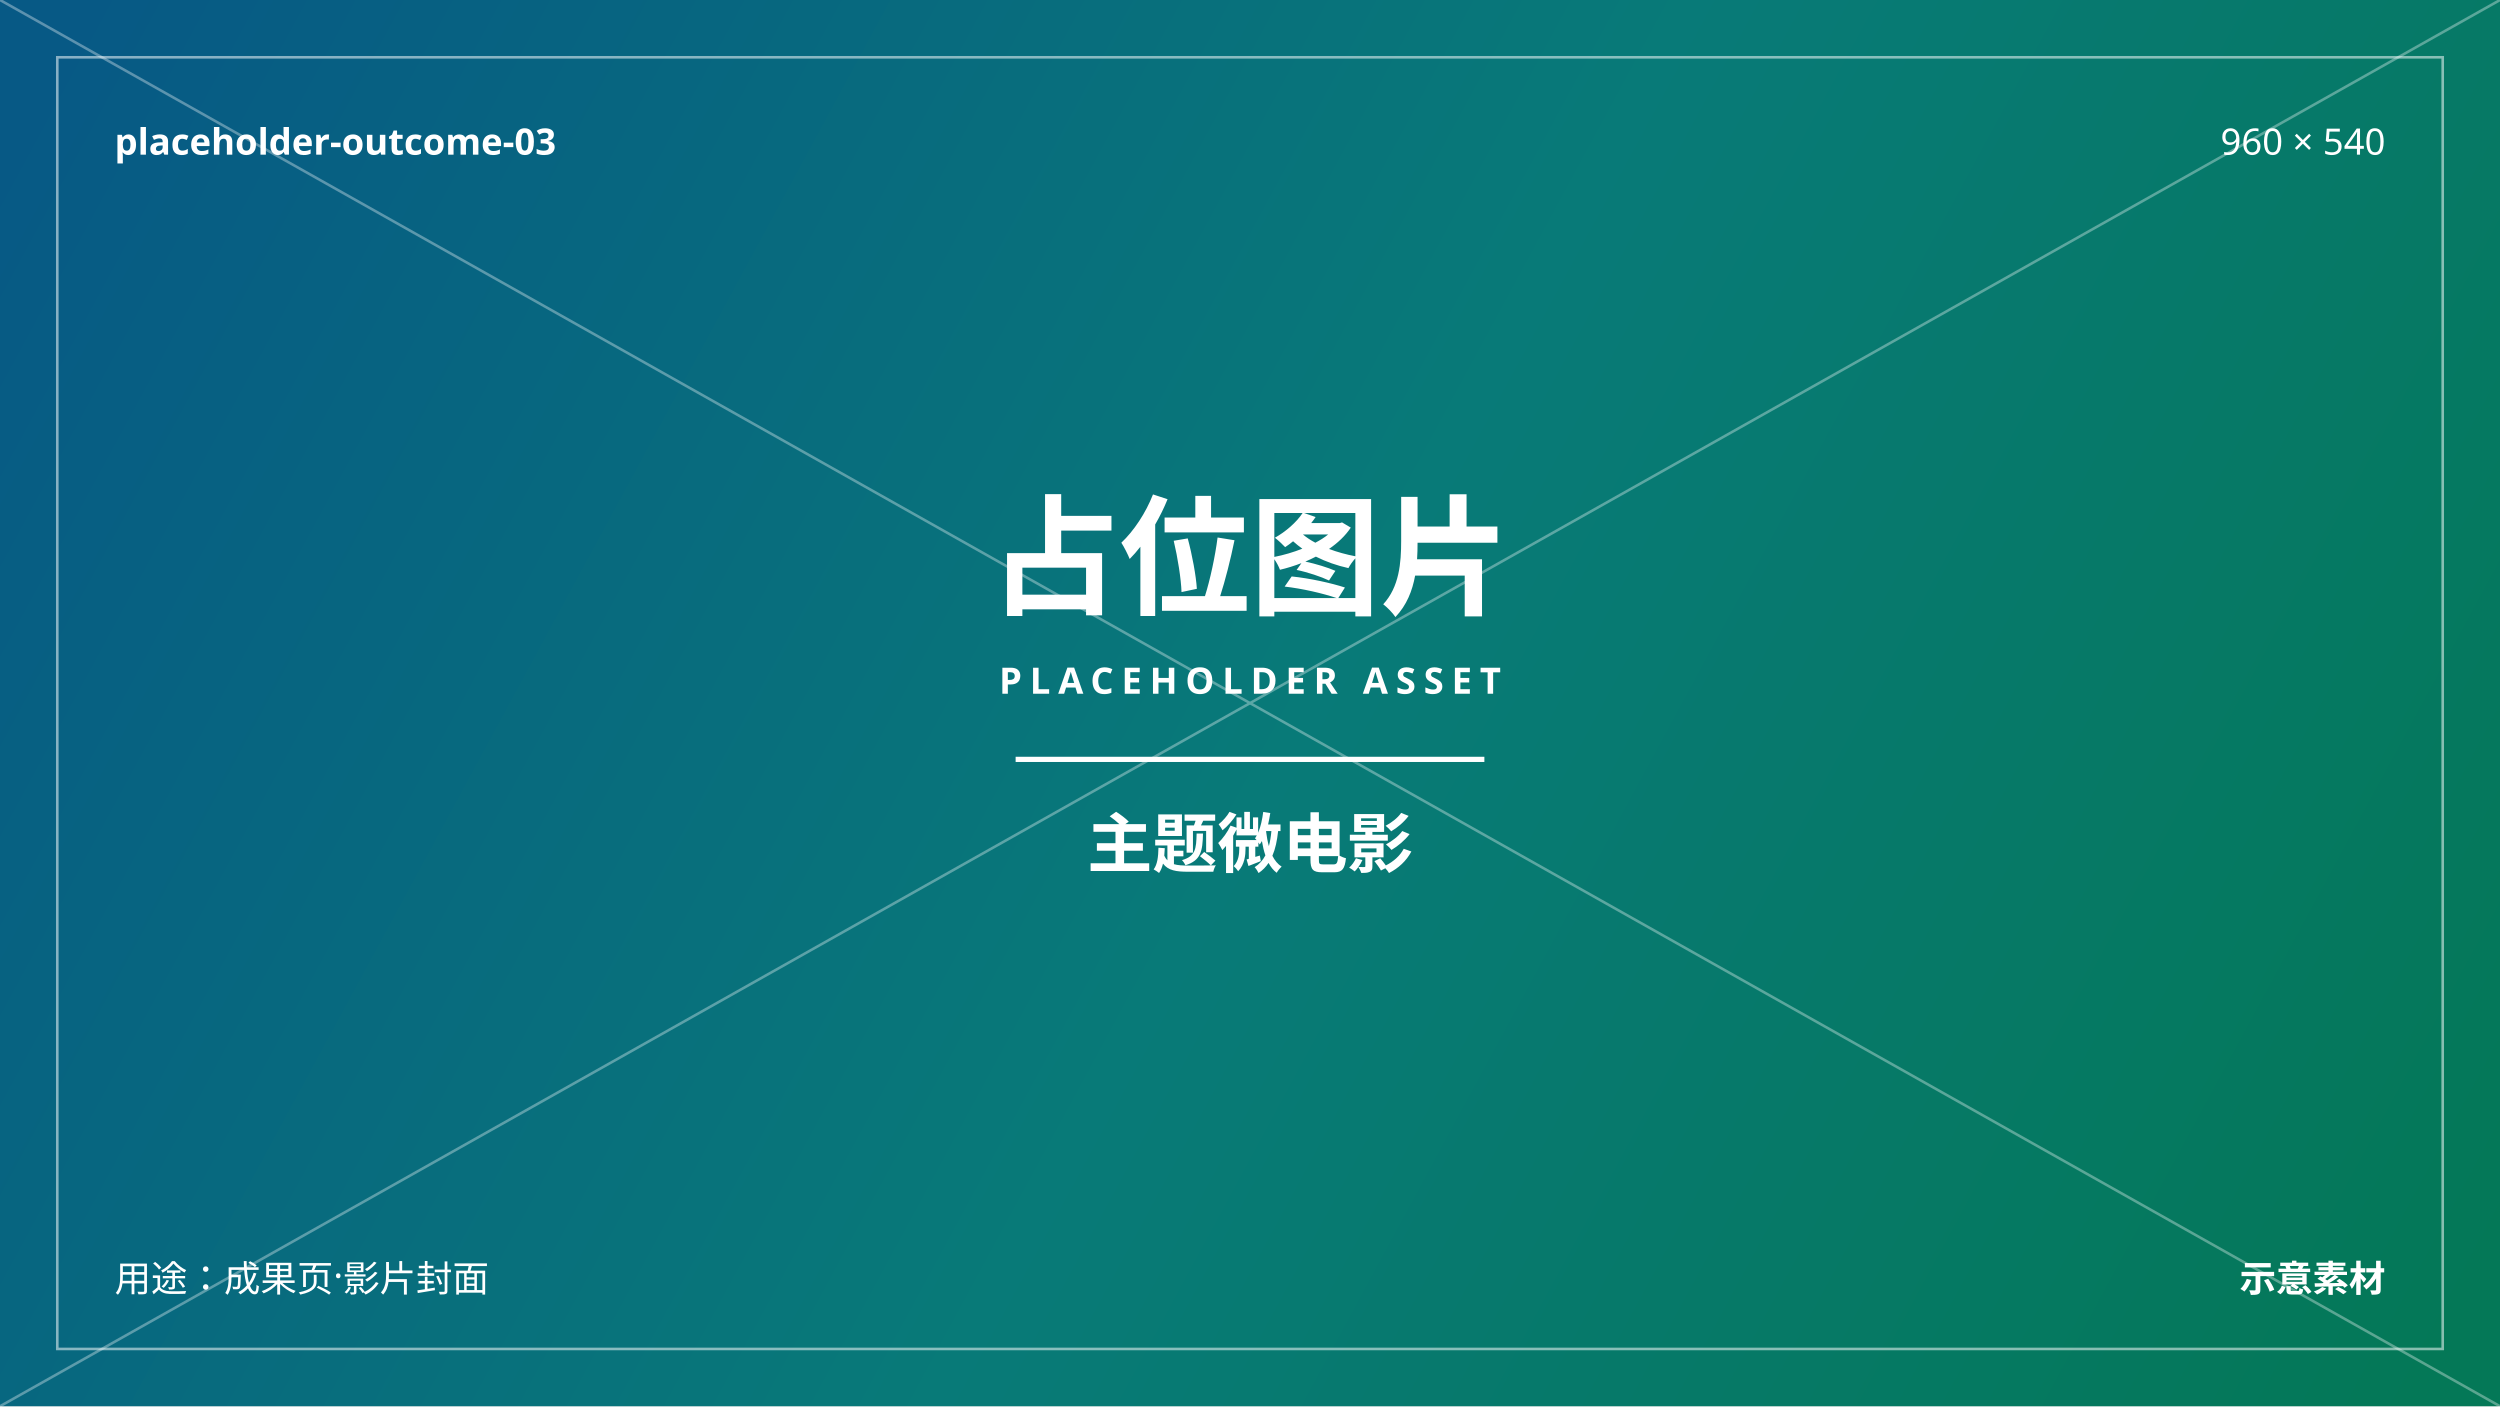
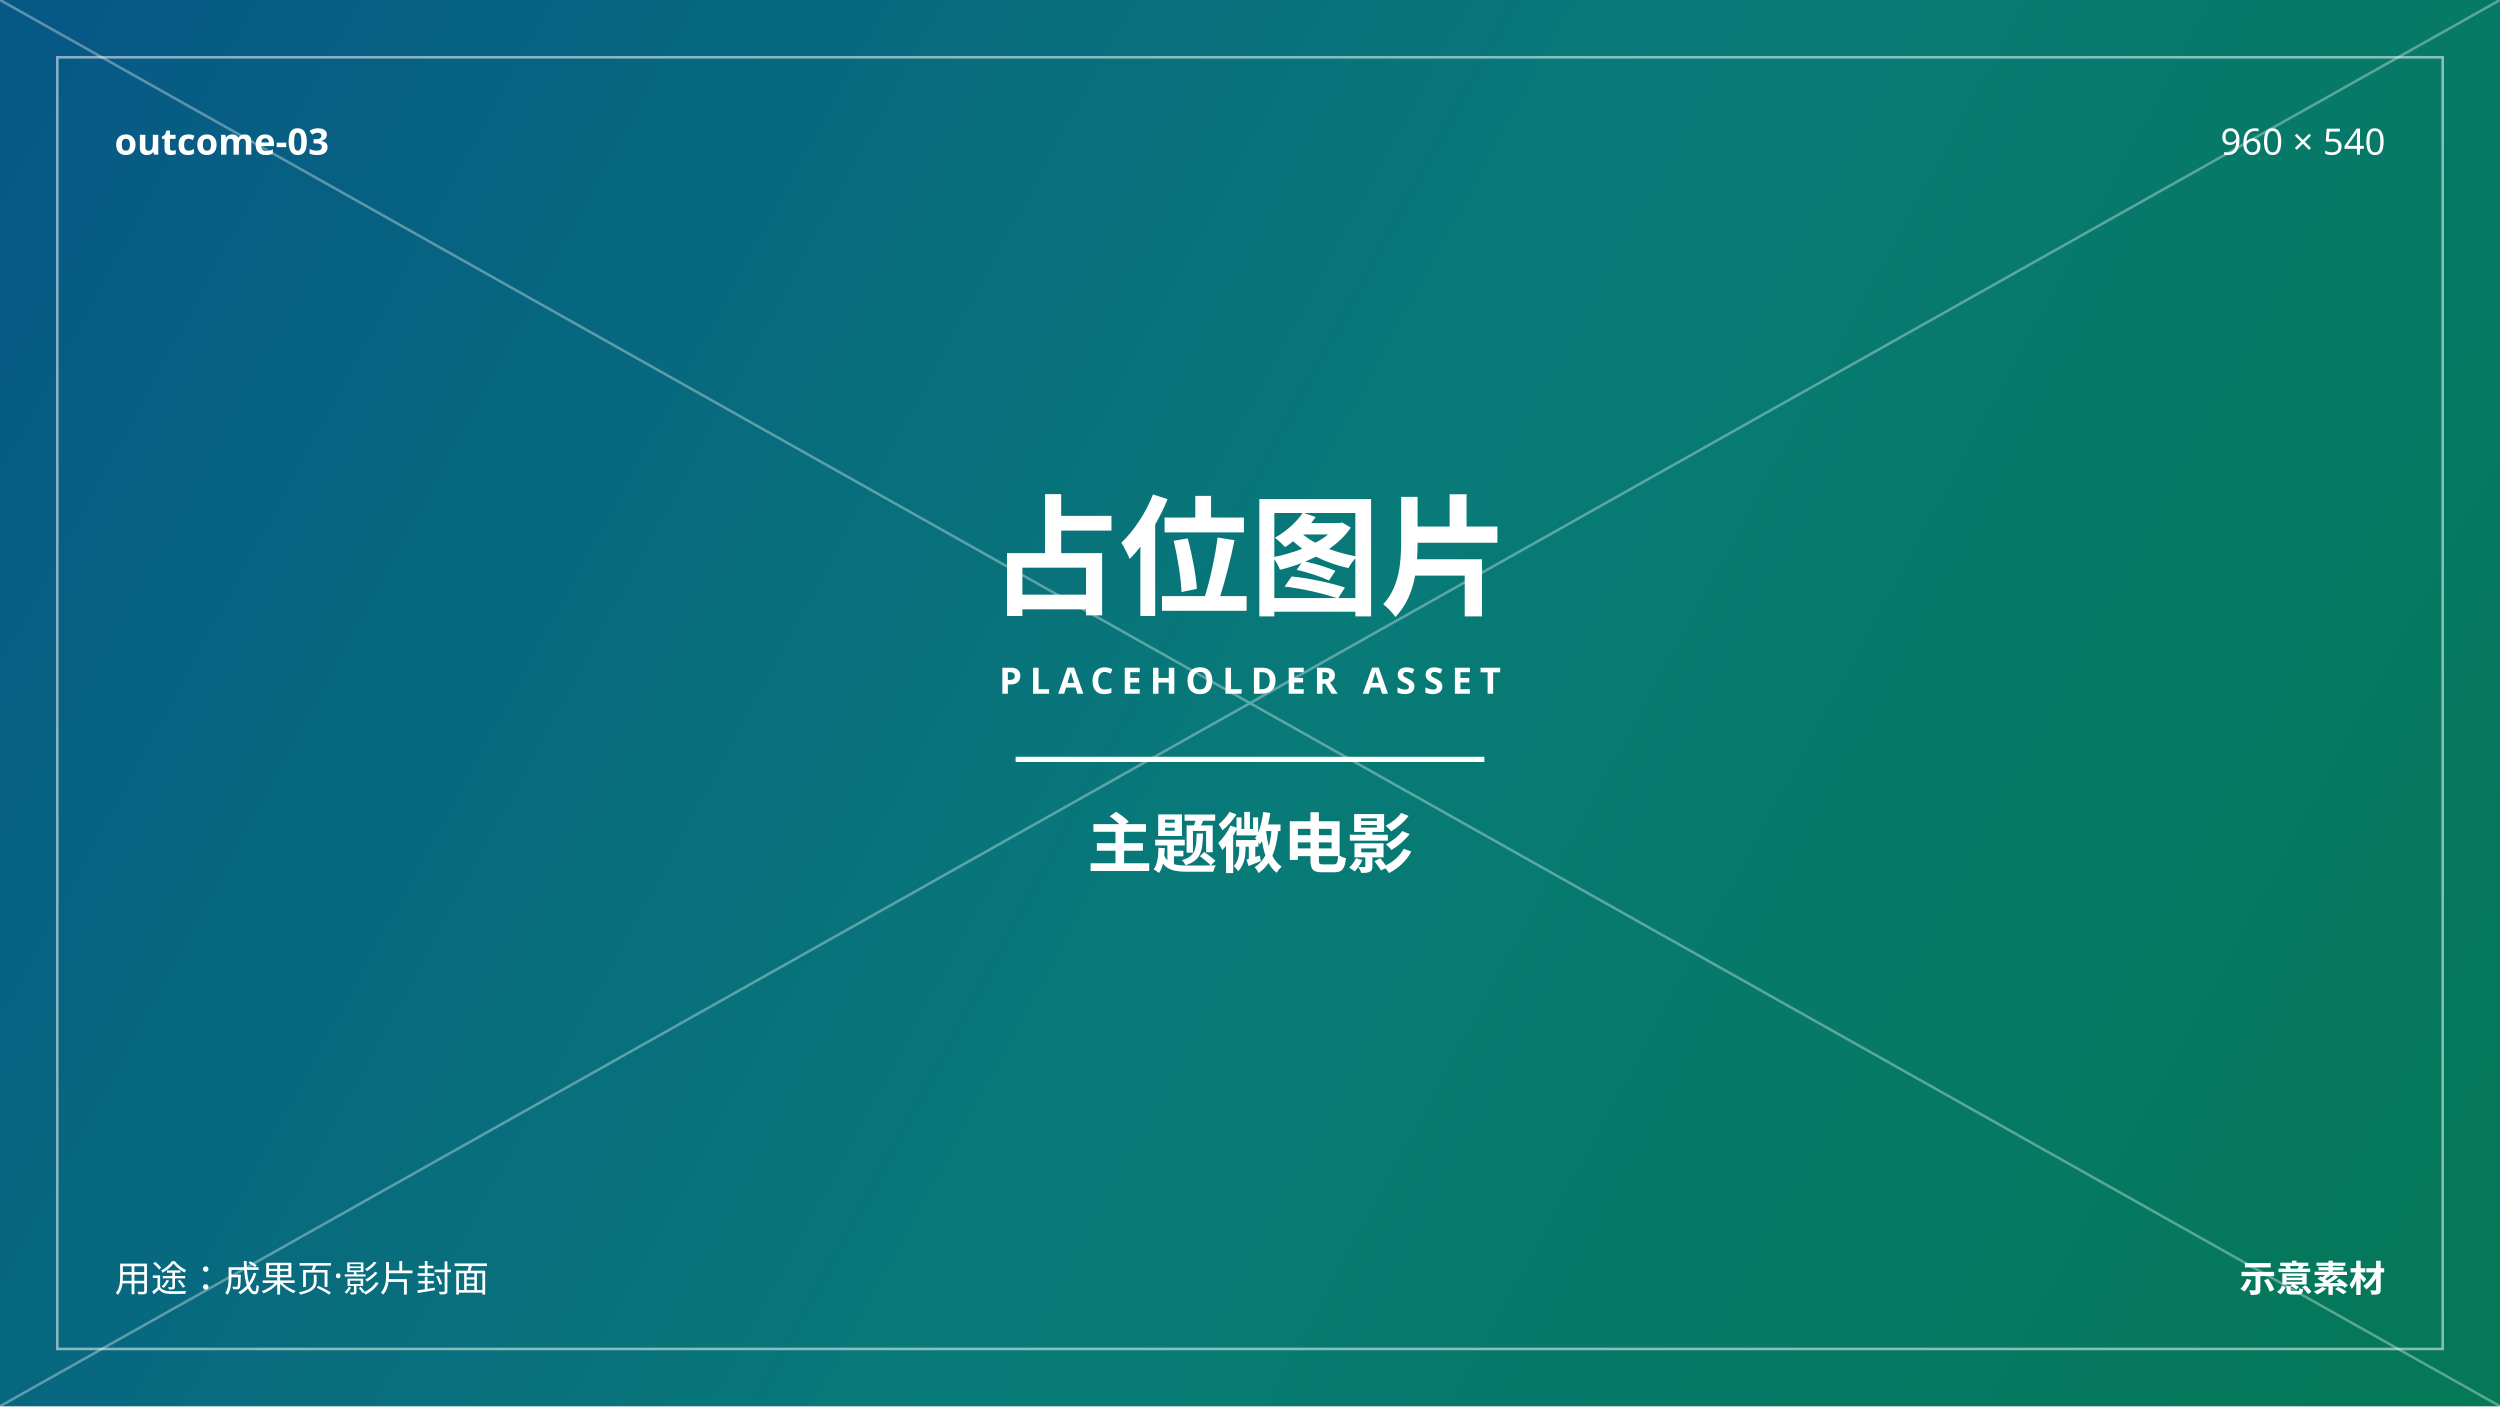
<svg xmlns="http://www.w3.org/2000/svg" width="960" height="540" viewBox="0 0 960 540" role="img" aria-labelledby="title description" data-placeholder-artwork="true">
  <defs>
    <linearGradient id="placeholder-gradient" x1="22" y1="22" x2="938" y2="518" gradientUnits="userSpaceOnUse">
      <stop offset="0" stop-color="#075985" />
      <stop offset="0.52" stop-color="#087A78" />
      <stop offset="1" stop-color="#047857" />
    </linearGradient>
  </defs>
  <rect width="960" height="540" fill="url(#placeholder-gradient)" />
  <g fill="none" stroke="#FFFFFF" stroke-width="1" opacity="0.34" data-placeholder-cross-lines="true">
    <path d="M0 0 960 540" />
    <path d="M960 0 0 540" />
  </g>
  <rect x="22" y="22" width="916" height="496" fill="none" stroke="#FFFFFF" opacity="0.52" />
  <g fill="#FFFFFF" font-family="'Microsoft YaHei', 'PingFang SC', sans-serif">
-     <text x="44" y="59.4" font-size="14" font-weight="700">placeholder-outcome-03</text>
+     <text x="44" y="59.4" font-size="14" font-weight="700">outcome-03</text>
    <text x="916" y="59.4" font-size="14" text-anchor="end">960 × 540</text>
    <g text-anchor="middle">
      <text x="480" y="232.2" font-size="50" font-weight="800">占位图片</text>
      <text x="480" y="266.4" font-size="14" font-weight="700" letter-spacing="3">PLACEHOLDER ASSET</text>
      <line x1="390" y1="291.6" x2="570" y2="291.6" stroke="#FFFFFF" stroke-width="2" />
      <text x="480" y="333" font-size="25" font-weight="700">主题微电影</text>
    </g>
    <text x="44" y="496" font-size="14">用途：成果页·影片封面</text>
    <text x="916" y="496" font-size="14" font-weight="700" text-anchor="end">示意素材</text>
  </g>
</svg>
